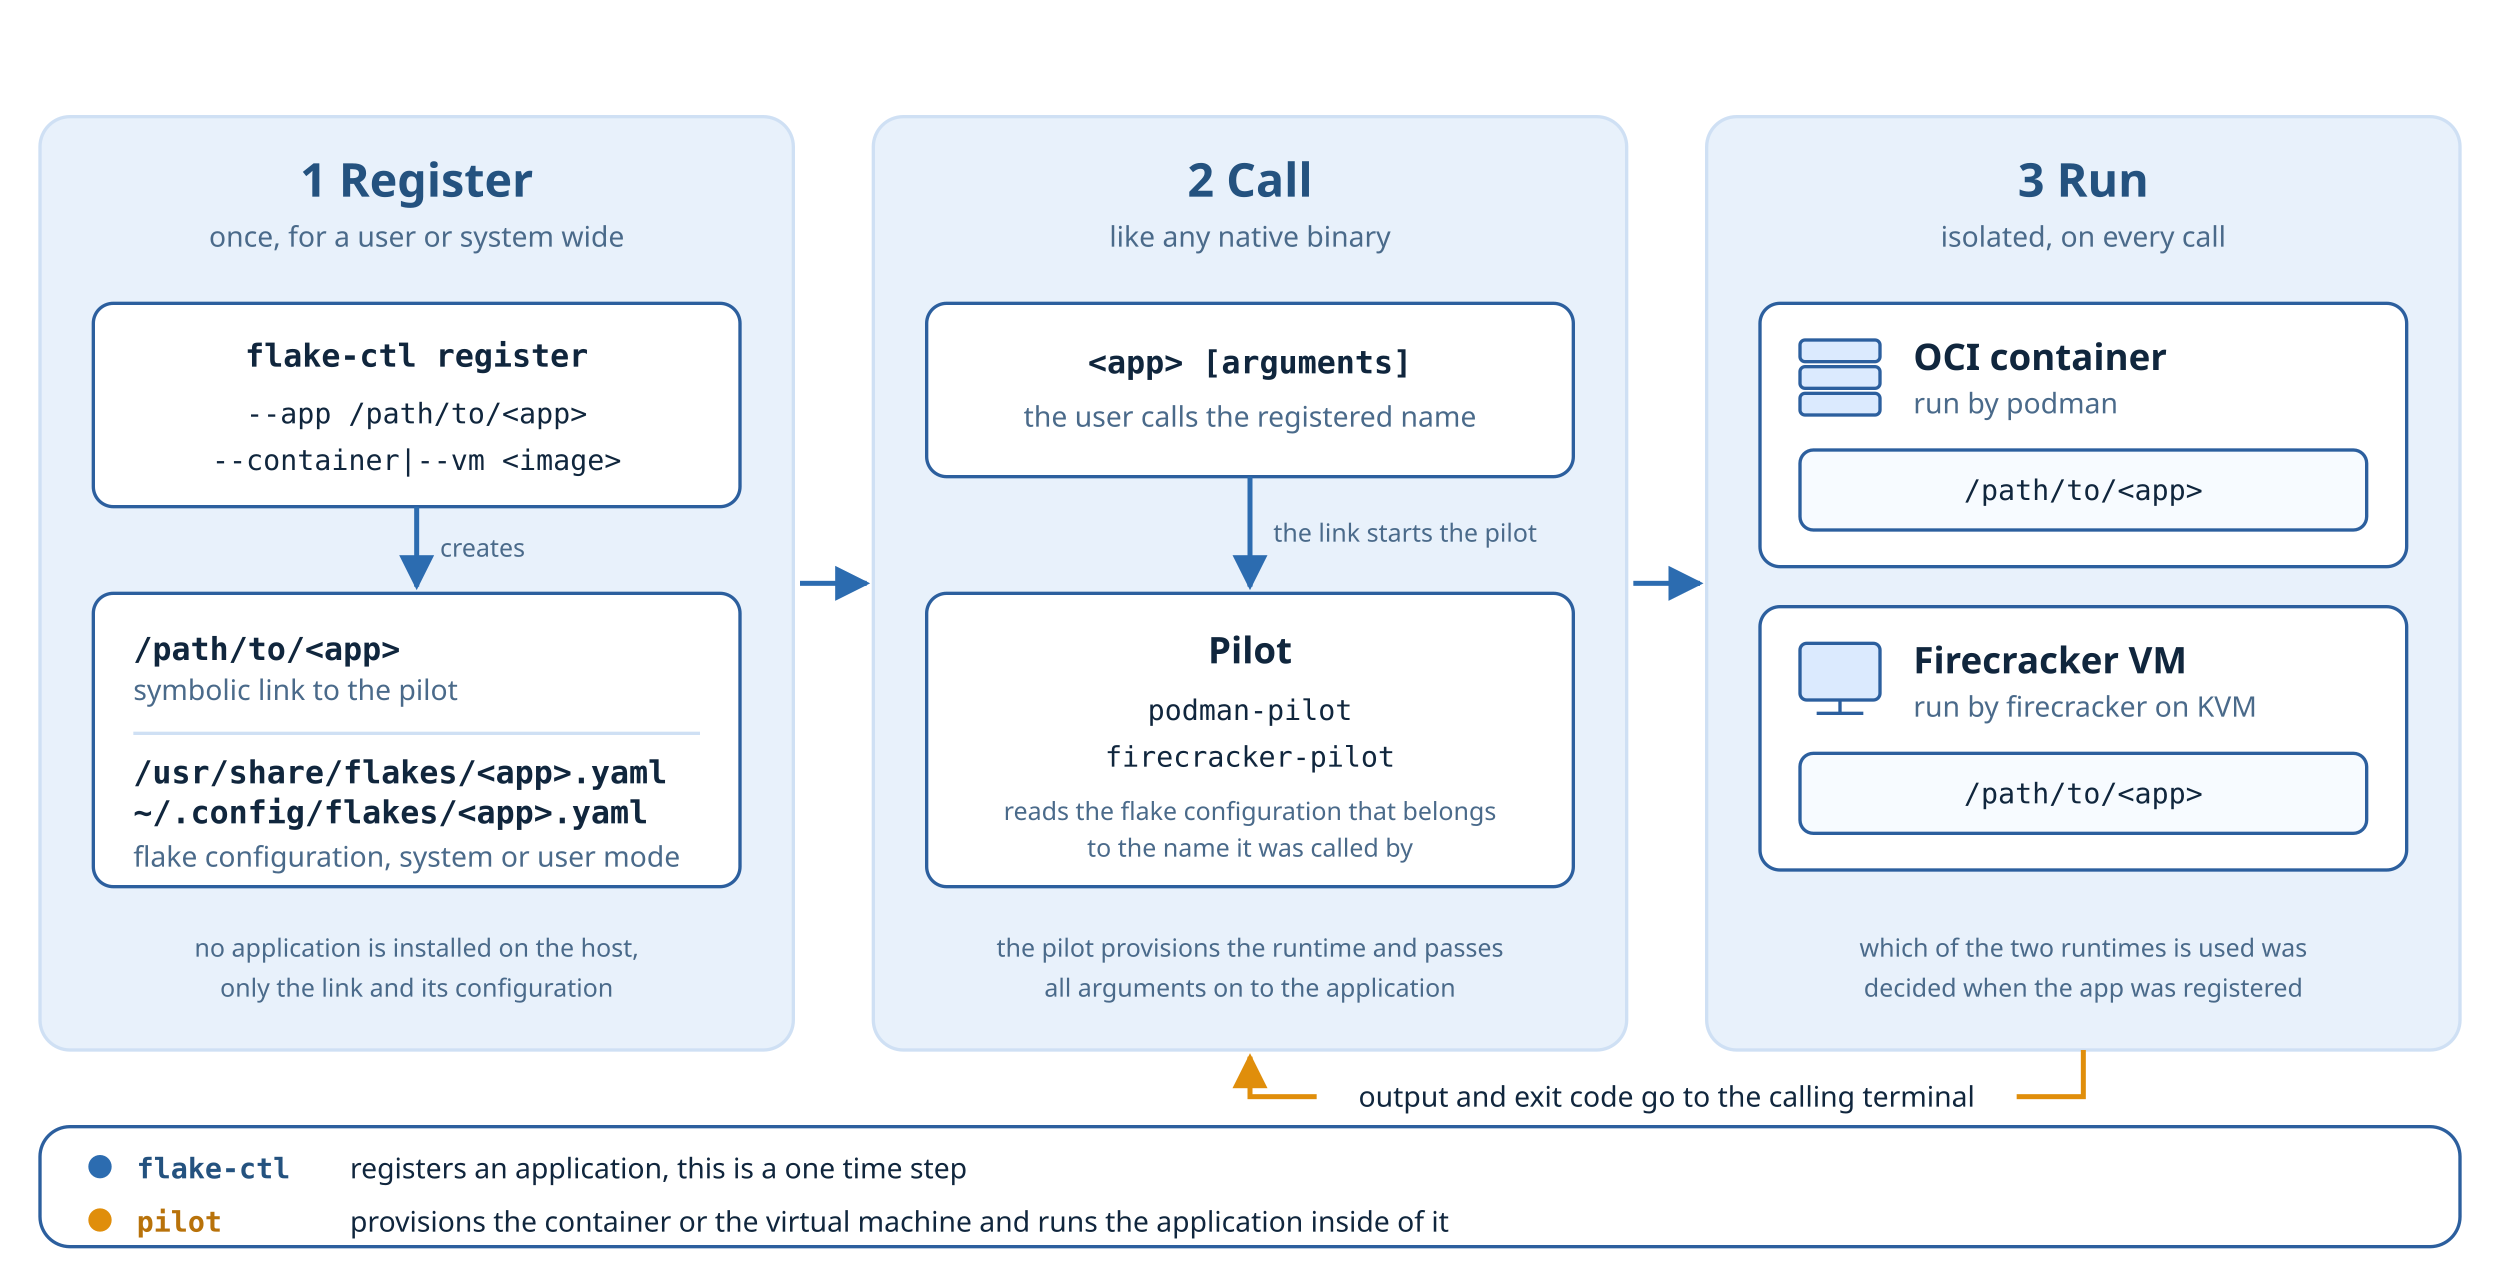
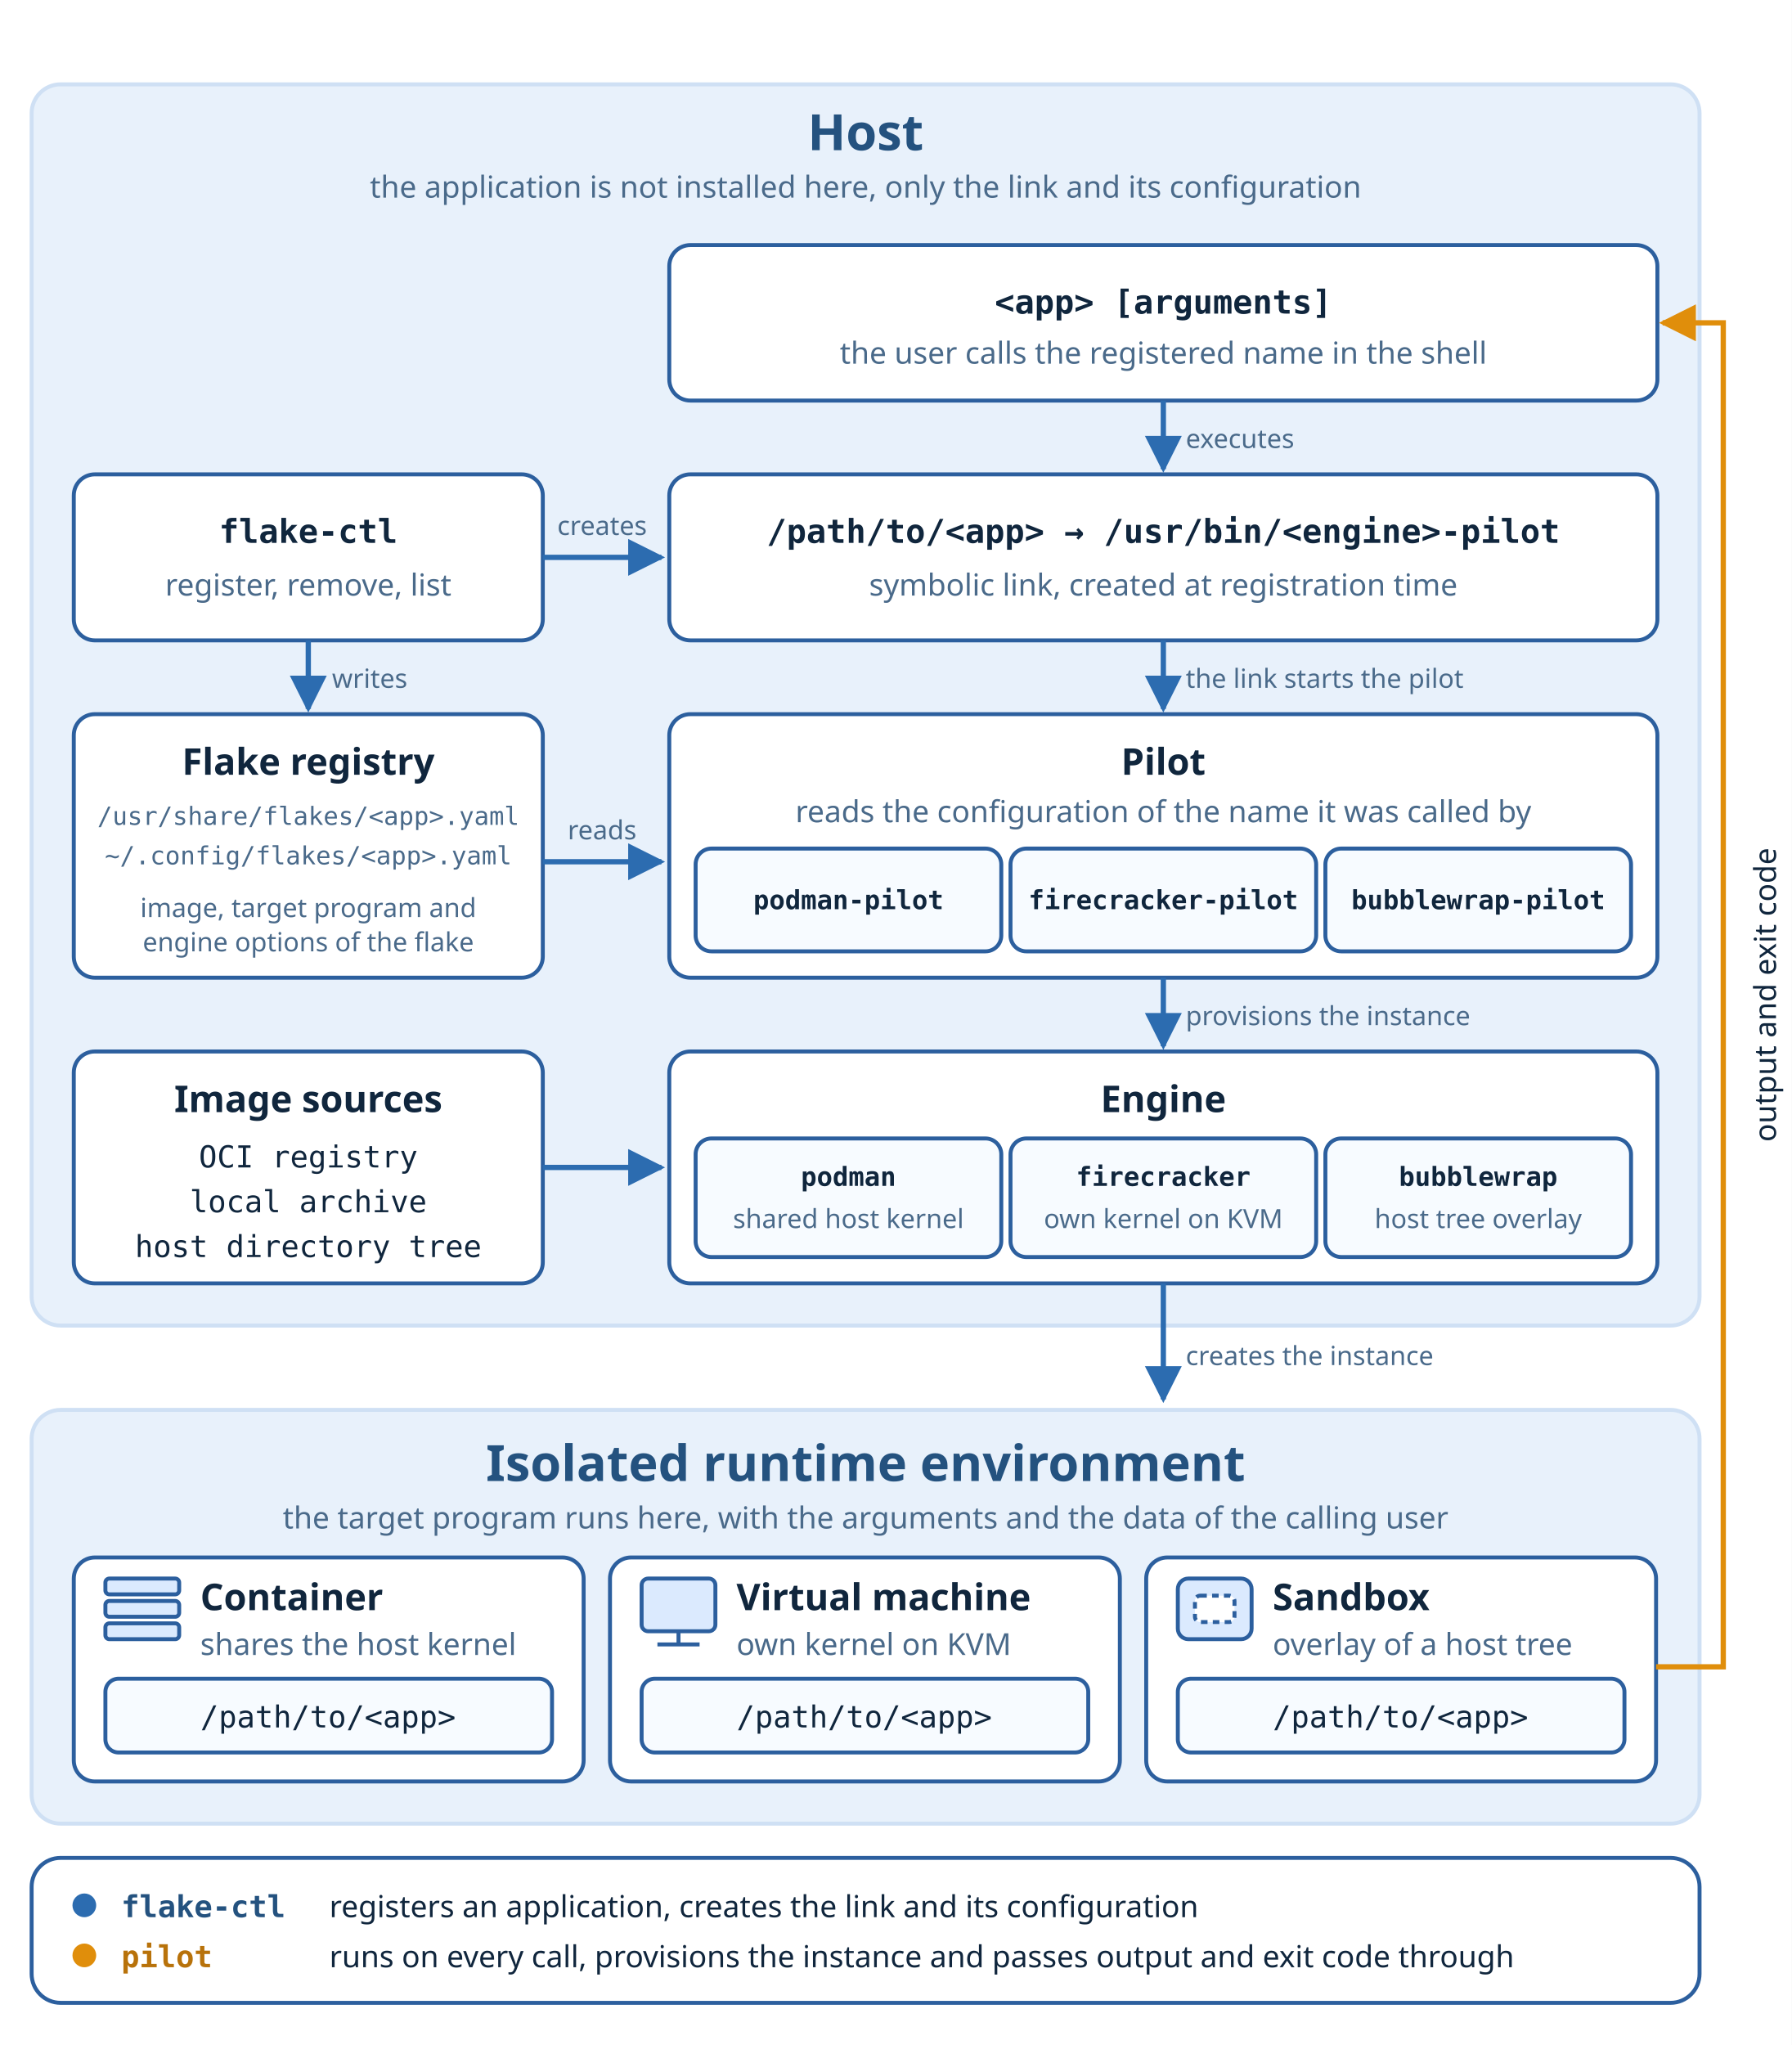
- <svg xmlns="http://www.w3.org/2000/svg" width="1500" height="768" viewBox="0 0 1500 768">
+ <svg xmlns="http://www.w3.org/2000/svg" width="1360" height="1552" viewBox="0 0 1360 1552">
  <defs>
    <marker id="arrow" viewBox="0 0 10 10" refX="9" refY="5" markerWidth="7" markerHeight="7" orient="auto-start-reverse">
      <path d="M 0 0 L 10 5 L 0 10 z" fill="#2c6cb0" />
    </marker>
    <marker id="arrow-amber" viewBox="0 0 10 10" refX="9" refY="5" markerWidth="7" markerHeight="7" orient="auto-start-reverse">
      <path d="M 0 0 L 10 5 L 0 10 z" fill="#e08e0b" />
    </marker>
    <style>
-       .panel  { fill: #e8f1fb; stroke: #cfe0f4; stroke-width: 2; }
-       .box    { fill: #ffffff; stroke: #2c5f9e; stroke-width: 2; }
-       .inner  { fill: #f7fbff; stroke: #2c5f9e; stroke-width: 2; }
-       .icon   { fill: #dbeafe; stroke: #2c5f9e; stroke-width: 2; }
-       .link   { stroke: #2c6cb0; stroke-width: 3; fill: none; }
-       .back   { stroke: #e08e0b; stroke-width: 3; fill: none; }
-       .rule   { stroke: #cfe0f4; stroke-width: 2; }
-       .head   { font: bold 28px 'Adwaita Sans', sans-serif; fill: #24527f; }
-       .sub    { font: 17px 'Adwaita Sans', sans-serif; fill: #4a6a8a; }
-       .title  { font: bold 22px 'Adwaita Sans', sans-serif; fill: #10263d; }
-       .mono   { font: 17px 'Source Code Pro', monospace; fill: #10263d; }
-       .monob  { font: bold 19px 'Source Code Pro', monospace; fill: #10263d; }
-       .monos  { font: 15px 'Source Code Pro', monospace; fill: #4a6a8a; }
-       .note   { font: 17px 'Adwaita Sans', sans-serif; fill: #10263d; }
-       .tiny   { font: 15px 'Adwaita Sans', sans-serif; fill: #4a6a8a; }
-       .amber  { font: bold 17px 'Source Code Pro', monospace; fill: #b8720a; }
-       .blue   { font: bold 17px 'Source Code Pro', monospace; fill: #24527f; }
+       .panel  { fill: #e8f1fb; stroke: #cfe0f4; stroke-width: 3; }
+       .box    { fill: #ffffff; stroke: #2c5f9e; stroke-width: 3; }
+       .inner  { fill: #f7fbff; stroke: #2c5f9e; stroke-width: 3; }
+       .chip   { fill: #f7fbff; stroke: #2c5f9e; stroke-width: 3; }
+       .icon   { fill: #dbeafe; stroke: #2c5f9e; stroke-width: 3; }
+       .link   { stroke: #2c6cb0; stroke-width: 4; fill: none; }
+       .back   { stroke: #e08e0b; stroke-width: 4; fill: none; }
+       .head   { font: bold 38px 'Adwaita Sans', sans-serif; fill: #24527f; }
+       .sub    { font: 23px 'Adwaita Sans', sans-serif; fill: #4a6a8a; }
+       .title  { font: bold 28px 'Adwaita Sans', sans-serif; fill: #10263d; }
+       .mono   { font: 23px 'Source Code Pro', monospace; fill: #10263d; }
+       .monob  { font: bold 25px 'Source Code Pro', monospace; fill: #10263d; }
+       .monoc  { font: bold 20px 'Source Code Pro', monospace; fill: #10263d; }
+       .monos  { font: 19px 'Source Code Pro', monospace; fill: #4a6a8a; }
+       .note   { font: 23px 'Adwaita Sans', sans-serif; fill: #10263d; }
+       .tiny   { font: 20px 'Adwaita Sans', sans-serif; fill: #4a6a8a; }
+       .amber  { font: bold 23px 'Source Code Pro', monospace; fill: #b8720a; }
+       .blue   { font: bold 23px 'Source Code Pro', monospace; fill: #24527f; }
    </style>
  </defs>
-   <rect width="1500" height="768" fill="#ffffff" />
-   <rect class="panel" x="24" y="70" width="452" height="560" rx="18" />
-   <text class="head" x="250" y="118" text-anchor="middle">1  Register</text>
-   <text class="sub" x="250" y="148" text-anchor="middle">once, for a user or system wide</text>
-   <rect class="box" x="56" y="182" width="388" height="122" rx="12" />
-   <text class="monob" x="250" y="220" text-anchor="middle">flake-ctl register</text>
-   <text class="mono" x="250" y="254" text-anchor="middle">--app /path/to/&lt;app&gt;</text>
-   <text class="mono" x="250" y="282" text-anchor="middle">--container|--vm &lt;image&gt;</text>
-   <path class="link" d="M 250 304 L 250 352" marker-end="url(#arrow)" />
-   <text class="tiny" x="264" y="334">creates</text>
-   <rect class="box" x="56" y="356" width="388" height="176" rx="12" />
-   <text class="monob" x="80" y="396">/path/to/&lt;app&gt;</text>
-   <text class="sub" x="80" y="420">symbolic link to the pilot</text>
-   <line class="rule" x1="80" y1="440" x2="420" y2="440" />
-   <text class="monob" x="80" y="470">/usr/share/flakes/&lt;app&gt;.yaml</text>
-   <text class="monob" x="80" y="494">~/.config/flakes/&lt;app&gt;.yaml</text>
-   <text class="sub" x="80" y="520">flake configuration, system or user mode</text>
-   <text class="tiny" x="250" y="574" text-anchor="middle">no application is installed on the host,</text>
-   <text class="tiny" x="250" y="598" text-anchor="middle">only the link and its configuration</text>
-   <path class="link" d="M 480 350 L 520 350" marker-end="url(#arrow)" />
-   <rect class="panel" x="524" y="70" width="452" height="560" rx="18" />
-   <text class="head" x="750" y="118" text-anchor="middle">2  Call</text>
-   <text class="sub" x="750" y="148" text-anchor="middle">like any native binary</text>
-   <rect class="box" x="556" y="182" width="388" height="104" rx="12" />
-   <text class="monob" x="750" y="224" text-anchor="middle">&lt;app&gt; [arguments]</text>
-   <text class="sub" x="750" y="256" text-anchor="middle">the user calls the registered name</text>
-   <path class="link" d="M 750 286 L 750 352" marker-end="url(#arrow)" />
-   <text class="tiny" x="764" y="325">the link starts the pilot</text>
-   <rect class="box" x="556" y="356" width="388" height="176" rx="12" />
-   <text class="title" x="750" y="398" text-anchor="middle">Pilot</text>
-   <text class="mono" x="750" y="432" text-anchor="middle">podman-pilot</text>
-   <text class="mono" x="750" y="460" text-anchor="middle">firecracker-pilot</text>
-   <text class="tiny" x="750" y="492" text-anchor="middle">reads the flake configuration that belongs</text>
-   <text class="tiny" x="750" y="514" text-anchor="middle">to the name it was called by</text>
-   <text class="tiny" x="750" y="574" text-anchor="middle">the pilot provisions the runtime and passes</text>
-   <text class="tiny" x="750" y="598" text-anchor="middle">all arguments on to the application</text>
-   <path class="link" d="M 980 350 L 1020 350" marker-end="url(#arrow)" />
-   <rect class="panel" x="1024" y="70" width="452" height="560" rx="18" />
-   <text class="head" x="1250" y="118" text-anchor="middle">3  Run</text>
-   <text class="sub" x="1250" y="148" text-anchor="middle">isolated, on every call</text>
-   <rect class="box" x="1056" y="182" width="388" height="158" rx="12" />
-   <rect class="icon" x="1080" y="204" width="48" height="13" rx="3" />
-   <rect class="icon" x="1080" y="220" width="48" height="13" rx="3" />
-   <rect class="icon" x="1080" y="236" width="48" height="13" rx="3" />
-   <text class="title" x="1148" y="222">OCI container</text>
-   <text class="sub" x="1148" y="248">run by podman</text>
-   <rect class="inner" x="1080" y="270" width="340" height="48" rx="8" />
-   <text class="mono" x="1250" y="300" text-anchor="middle">/path/to/&lt;app&gt;</text>
-   <rect class="box" x="1056" y="364" width="388" height="158" rx="12" />
-   <rect class="icon" x="1080" y="386" width="48" height="34" rx="4" />
-   <path d="M 1104 420 L 1104 428 M 1090 428 L 1118 428" stroke="#2c5f9e" stroke-width="2" fill="none" />
-   <text class="title" x="1148" y="404">Firecracker VM</text>
-   <text class="sub" x="1148" y="430">run by firecracker on KVM</text>
-   <rect class="inner" x="1080" y="452" width="340" height="48" rx="8" />
-   <text class="mono" x="1250" y="482" text-anchor="middle">/path/to/&lt;app&gt;</text>
-   <text class="tiny" x="1250" y="574" text-anchor="middle">which of the two runtimes is used was</text>
-   <text class="tiny" x="1250" y="598" text-anchor="middle">decided when the app was registered</text>
-   <path class="back" d="M 1250 630 L 1250 658 L 750 658 L 750 634" marker-end="url(#arrow-amber)" />
-   <rect x="790" y="643" width="420" height="28" fill="#ffffff" />
-   <text class="note" x="1000" y="664" text-anchor="middle">output and exit code go to the calling terminal</text>
-   <rect class="box" x="24" y="676" width="1452" height="72" rx="18" />
-   <circle cx="60" cy="700" r="7" fill="#2c6cb0" />
-   <text class="blue" x="82" y="707">flake-ctl</text>
-   <text class="note" x="210" y="707">registers an application, this is a one time step</text>
-   <circle cx="60" cy="732" r="7" fill="#e08e0b" />
-   <text class="amber" x="82" y="739">pilot</text>
-   <text class="note" x="210" y="739">provisions the container or the virtual machine and runs the application inside of it</text>
+   <rect width="1360" height="1552" fill="#ffffff" />
+   <rect class="panel" x="24" y="64" width="1266" height="942" rx="22" />
+   <text class="head" x="657" y="114" text-anchor="middle">Host</text>
+   <text class="sub" x="657" y="150" text-anchor="middle">the application is not installed here, only the link and its configuration</text>
+   <rect class="box" x="508" y="186" width="750" height="118" rx="16" />
+   <text class="monob" x="883" y="238" text-anchor="middle">&lt;app&gt; [arguments]</text>
+   <text class="sub" x="883" y="276" text-anchor="middle">the user calls the registered name in the shell</text>
+   <path class="link" d="M 883 304 L 883 356" marker-end="url(#arrow)" />
+   <text class="tiny" x="900" y="340">executes</text>
+   <rect class="box" x="508" y="360" width="750" height="126" rx="16" />
+   <text class="monob" x="883" y="412" text-anchor="middle">/path/to/&lt;app&gt; → /usr/bin/&lt;engine&gt;-pilot</text>
+   <text class="sub" x="883" y="452" text-anchor="middle">symbolic link, created at registration time</text>
+   <path class="link" d="M 883 486 L 883 538" marker-end="url(#arrow)" />
+   <text class="tiny" x="900" y="522">the link starts the pilot</text>
+   <rect class="box" x="508" y="542" width="750" height="200" rx="16" />
+   <text class="title" x="883" y="588" text-anchor="middle">Pilot</text>
+   <text class="sub" x="883" y="624" text-anchor="middle">reads the configuration of the name it was called by</text>
+   <rect class="chip" x="528" y="644" width="232" height="78" rx="12" />
+   <text class="monoc" x="644" y="690" text-anchor="middle">podman-pilot</text>
+   <rect class="chip" x="767" y="644" width="232" height="78" rx="12" />
+   <text class="monoc" x="883" y="690" text-anchor="middle">firecracker-pilot</text>
+   <rect class="chip" x="1006" y="644" width="232" height="78" rx="12" />
+   <text class="monoc" x="1122" y="690" text-anchor="middle">bubblewrap-pilot</text>
+   <path class="link" d="M 883 742 L 883 794" marker-end="url(#arrow)" />
+   <text class="tiny" x="900" y="778">provisions the instance</text>
+   <rect class="box" x="508" y="798" width="750" height="176" rx="16" />
+   <text class="title" x="883" y="844" text-anchor="middle">Engine</text>
+   <rect class="chip" x="528" y="864" width="232" height="90" rx="12" />
+   <text class="monoc" x="644" y="900" text-anchor="middle">podman</text>
+   <text class="tiny" x="644" y="932" text-anchor="middle">shared host kernel</text>
+   <rect class="chip" x="767" y="864" width="232" height="90" rx="12" />
+   <text class="monoc" x="883" y="900" text-anchor="middle">firecracker</text>
+   <text class="tiny" x="883" y="932" text-anchor="middle">own kernel on KVM</text>
+   <rect class="chip" x="1006" y="864" width="232" height="90" rx="12" />
+   <text class="monoc" x="1122" y="900" text-anchor="middle">bubblewrap</text>
+   <text class="tiny" x="1122" y="932" text-anchor="middle">host tree overlay</text>
+   <rect class="box" x="56" y="360" width="356" height="126" rx="16" />
+   <text class="monob" x="234" y="412" text-anchor="middle">flake-ctl</text>
+   <text class="sub" x="234" y="452" text-anchor="middle">register, remove, list</text>
+   <path class="link" d="M 412 423 L 502 423" marker-end="url(#arrow)" />
+   <text class="tiny" x="457" y="406" text-anchor="middle">creates</text>
+   <path class="link" d="M 234 486 L 234 538" marker-end="url(#arrow)" />
+   <text class="tiny" x="252" y="522">writes</text>
+   <rect class="box" x="56" y="542" width="356" height="200" rx="16" />
+   <text class="title" x="234" y="588" text-anchor="middle">Flake registry</text>
+   <text class="monos" x="234" y="626" text-anchor="middle">/usr/share/flakes/&lt;app&gt;.yaml</text>
+   <text class="monos" x="234" y="656" text-anchor="middle">~/.config/flakes/&lt;app&gt;.yaml</text>
+   <text class="tiny" x="234" y="696" text-anchor="middle">image, target program and</text>
+   <text class="tiny" x="234" y="722" text-anchor="middle">engine options of the flake</text>
+   <path class="link" d="M 412 654 L 502 654" marker-end="url(#arrow)" />
+   <text class="tiny" x="457" y="637" text-anchor="middle">reads</text>
+   <rect class="box" x="56" y="798" width="356" height="176" rx="16" />
+   <text class="title" x="234" y="844" text-anchor="middle">Image sources</text>
+   <text class="mono" x="234" y="886" text-anchor="middle">OCI registry</text>
+   <text class="mono" x="234" y="920" text-anchor="middle">local archive</text>
+   <text class="mono" x="234" y="954" text-anchor="middle">host directory tree</text>
+   <path class="link" d="M 412 886 L 502 886" marker-end="url(#arrow)" />
+   <path class="link" d="M 883 974 L 883 1062" marker-end="url(#arrow)" />
+   <text class="tiny" x="900" y="1036">creates the instance</text>
+   <rect class="panel" x="24" y="1070" width="1266" height="314" rx="22" />
+   <text class="head" x="657" y="1124" text-anchor="middle">Isolated runtime environment</text>
+   <text class="sub" x="657" y="1160" text-anchor="middle">the target program runs here, with the arguments and the data of the calling user</text>
+   <rect class="box" x="56" y="1182" width="387" height="170" rx="16" />
+   <rect class="icon" x="80" y="1198" width="56" height="12" rx="3" />
+   <rect class="icon" x="80" y="1215" width="56" height="12" rx="3" />
+   <rect class="icon" x="80" y="1232" width="56" height="12" rx="3" />
+   <text class="title" x="152" y="1222">Container</text>
+   <text class="sub" x="152" y="1256">shares the host kernel</text>
+   <rect class="inner" x="80" y="1274" width="339" height="56" rx="10" />
+   <text class="mono" x="249" y="1311" text-anchor="middle">/path/to/&lt;app&gt;</text>
+   <rect class="box" x="463" y="1182" width="387" height="170" rx="16" />
+   <rect class="icon" x="487" y="1198" width="56" height="40" rx="5" />
+   <path d="M 515 1238 L 515 1248 M 499 1248 L 531 1248" stroke="#2c5f9e" stroke-width="3" fill="none" />
+   <text class="title" x="559" y="1222">Virtual machine</text>
+   <text class="sub" x="559" y="1256">own kernel on KVM</text>
+   <rect class="inner" x="487" y="1274" width="339" height="56" rx="10" />
+   <text class="mono" x="656" y="1311" text-anchor="middle">/path/to/&lt;app&gt;</text>
+   <rect class="box" x="870" y="1182" width="387" height="170" rx="16" />
+   <rect class="icon" x="894" y="1198" width="56" height="46" rx="8" />
+   <rect x="907" y="1211" width="30" height="20" rx="4" fill="#ffffff" stroke="#2c5f9e" stroke-width="3" stroke-dasharray="5 4" />
+   <text class="title" x="966" y="1222">Sandbox</text>
+   <text class="sub" x="966" y="1256">overlay of a host tree</text>
+   <rect class="inner" x="894" y="1274" width="339" height="56" rx="10" />
+   <text class="mono" x="1063" y="1311" text-anchor="middle">/path/to/&lt;app&gt;</text>
+   <path class="back" d="M 1257 1265 L 1308 1265 L 1308 245 L 1262 245" marker-end="url(#arrow-amber)" />
+   <text class="note" x="1348" y="755" text-anchor="middle" transform="rotate(-90 1348 755)">output and exit code</text>
+   <rect class="box" x="24" y="1410" width="1266" height="110" rx="22" />
+   <circle cx="64" cy="1446" r="9" fill="#2c6cb0" />
+   <text class="blue" x="92" y="1455">flake-ctl</text>
+   <text class="note" x="250" y="1455">registers an application, creates the link and its configuration</text>
+   <circle cx="64" cy="1484" r="9" fill="#e08e0b" />
+   <text class="amber" x="92" y="1493">pilot</text>
+   <text class="note" x="250" y="1493">runs on every call, provisions the instance and passes output and exit code through</text>
</svg>
